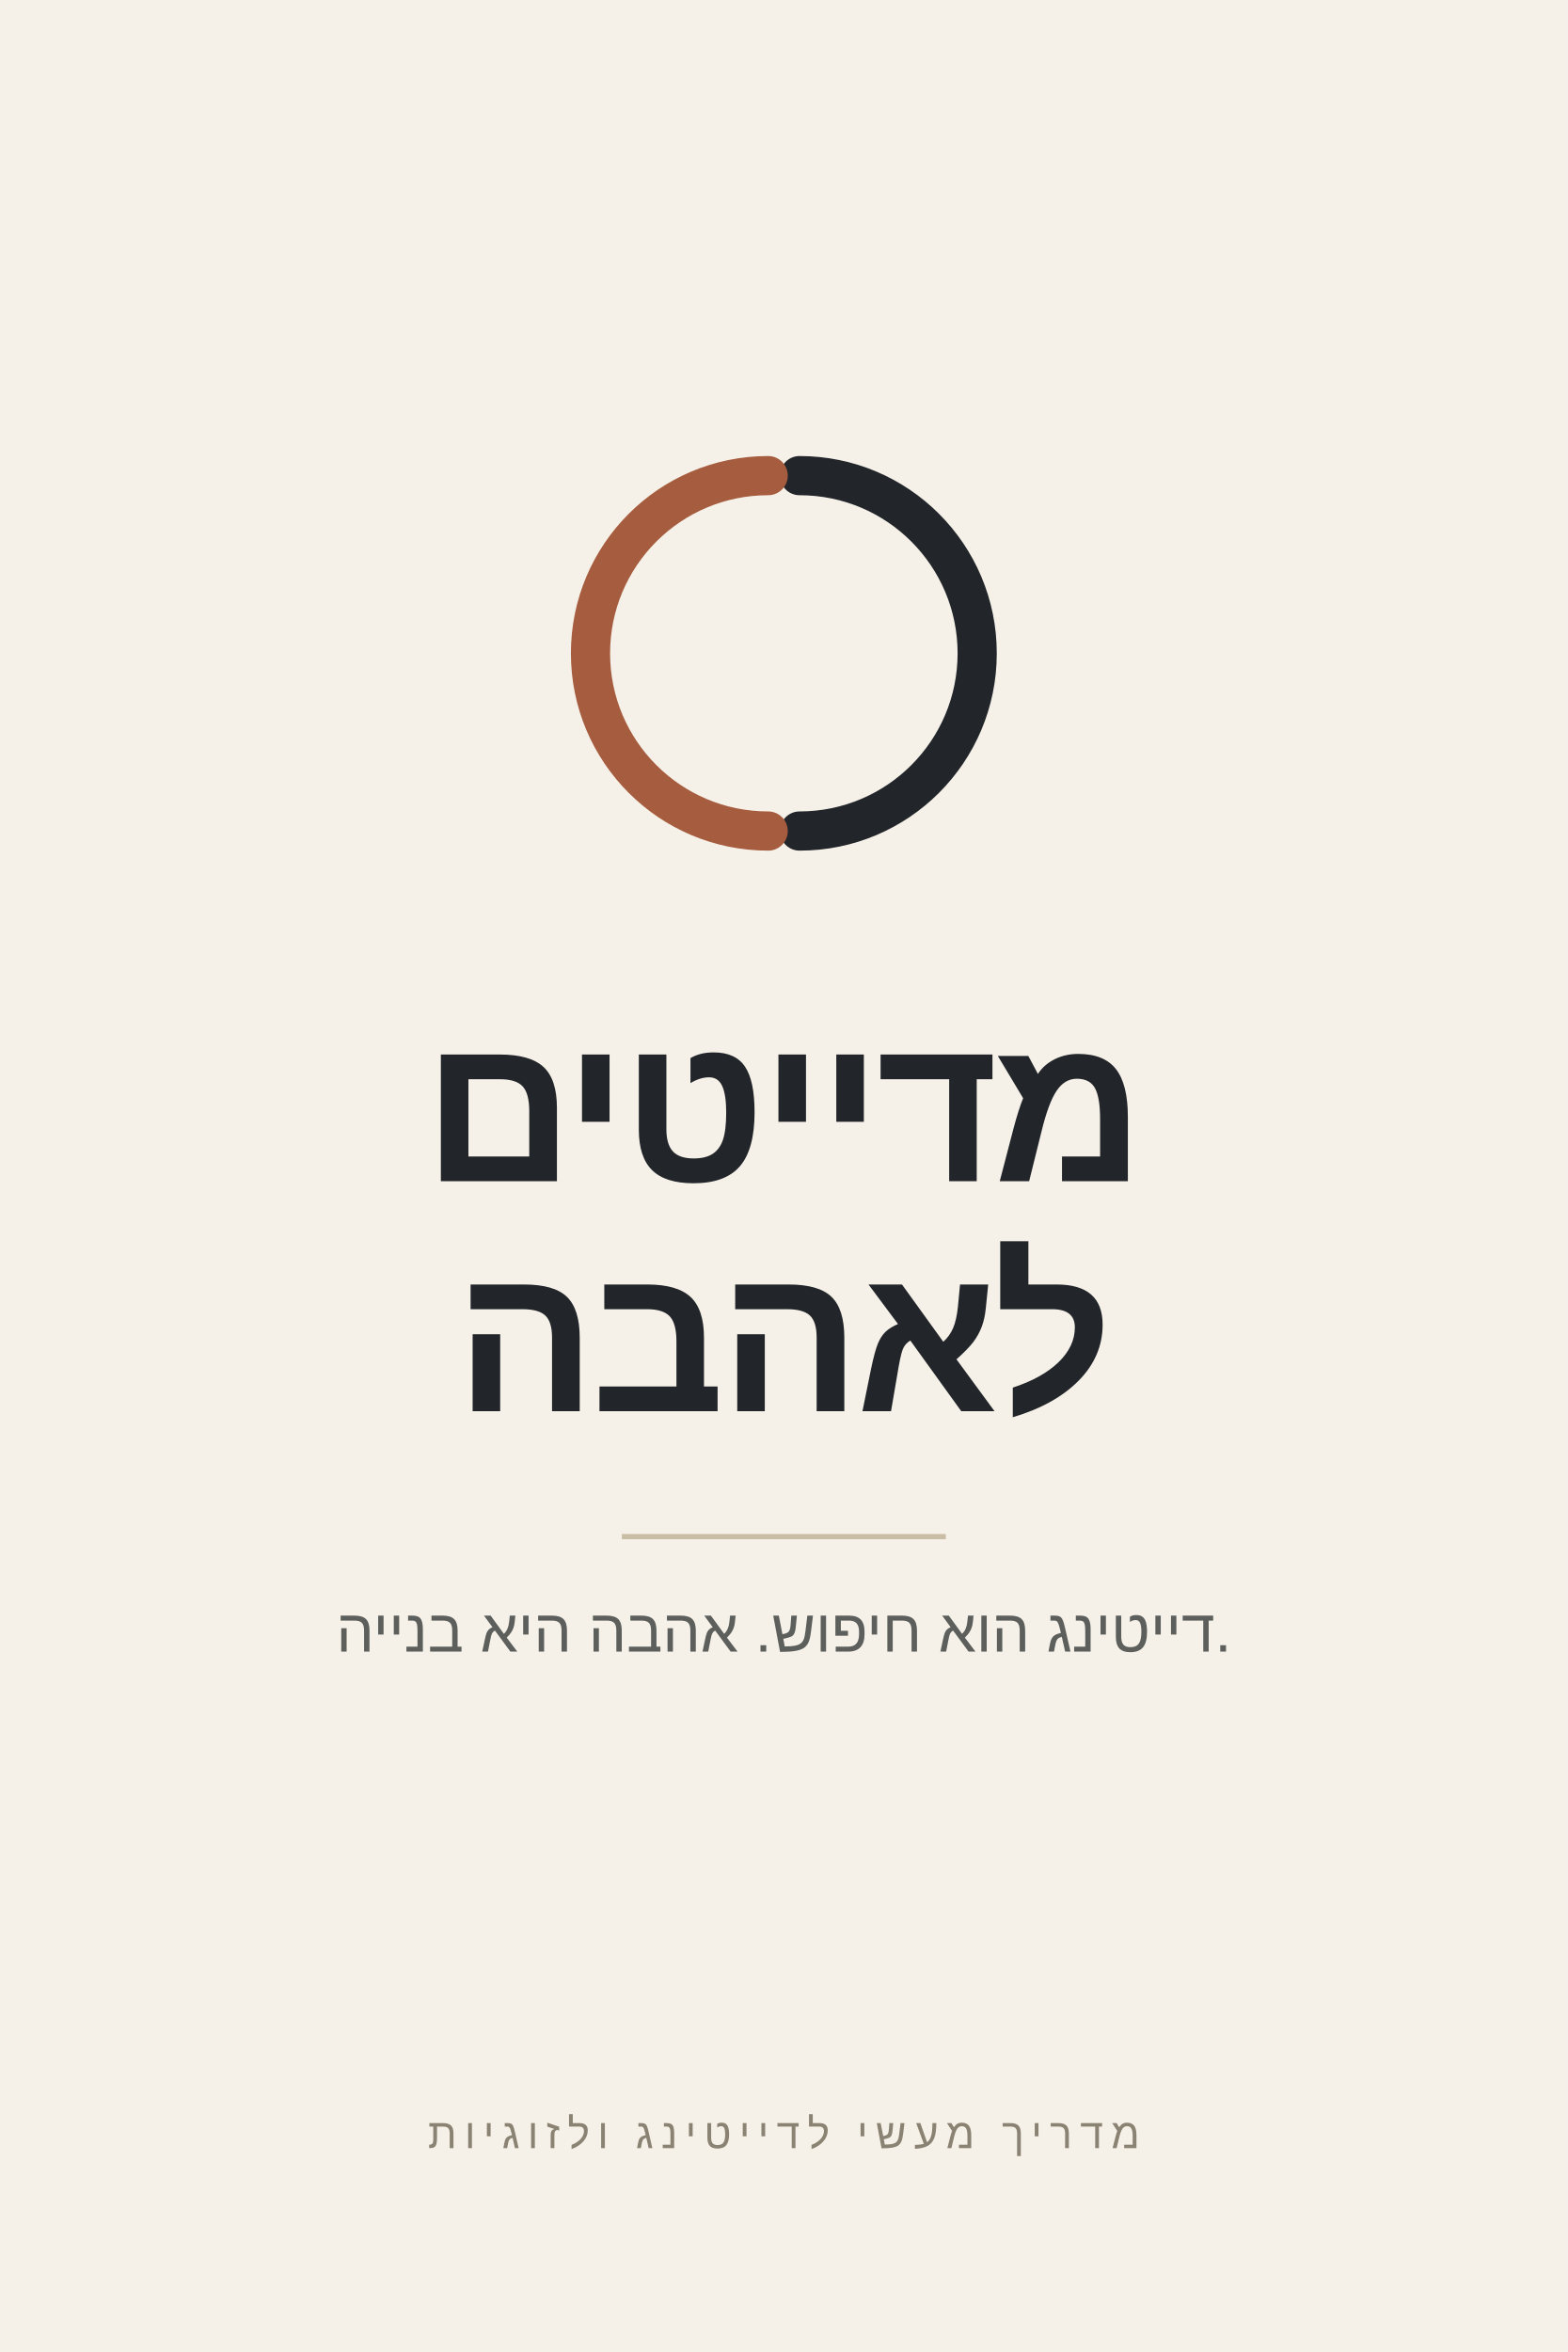
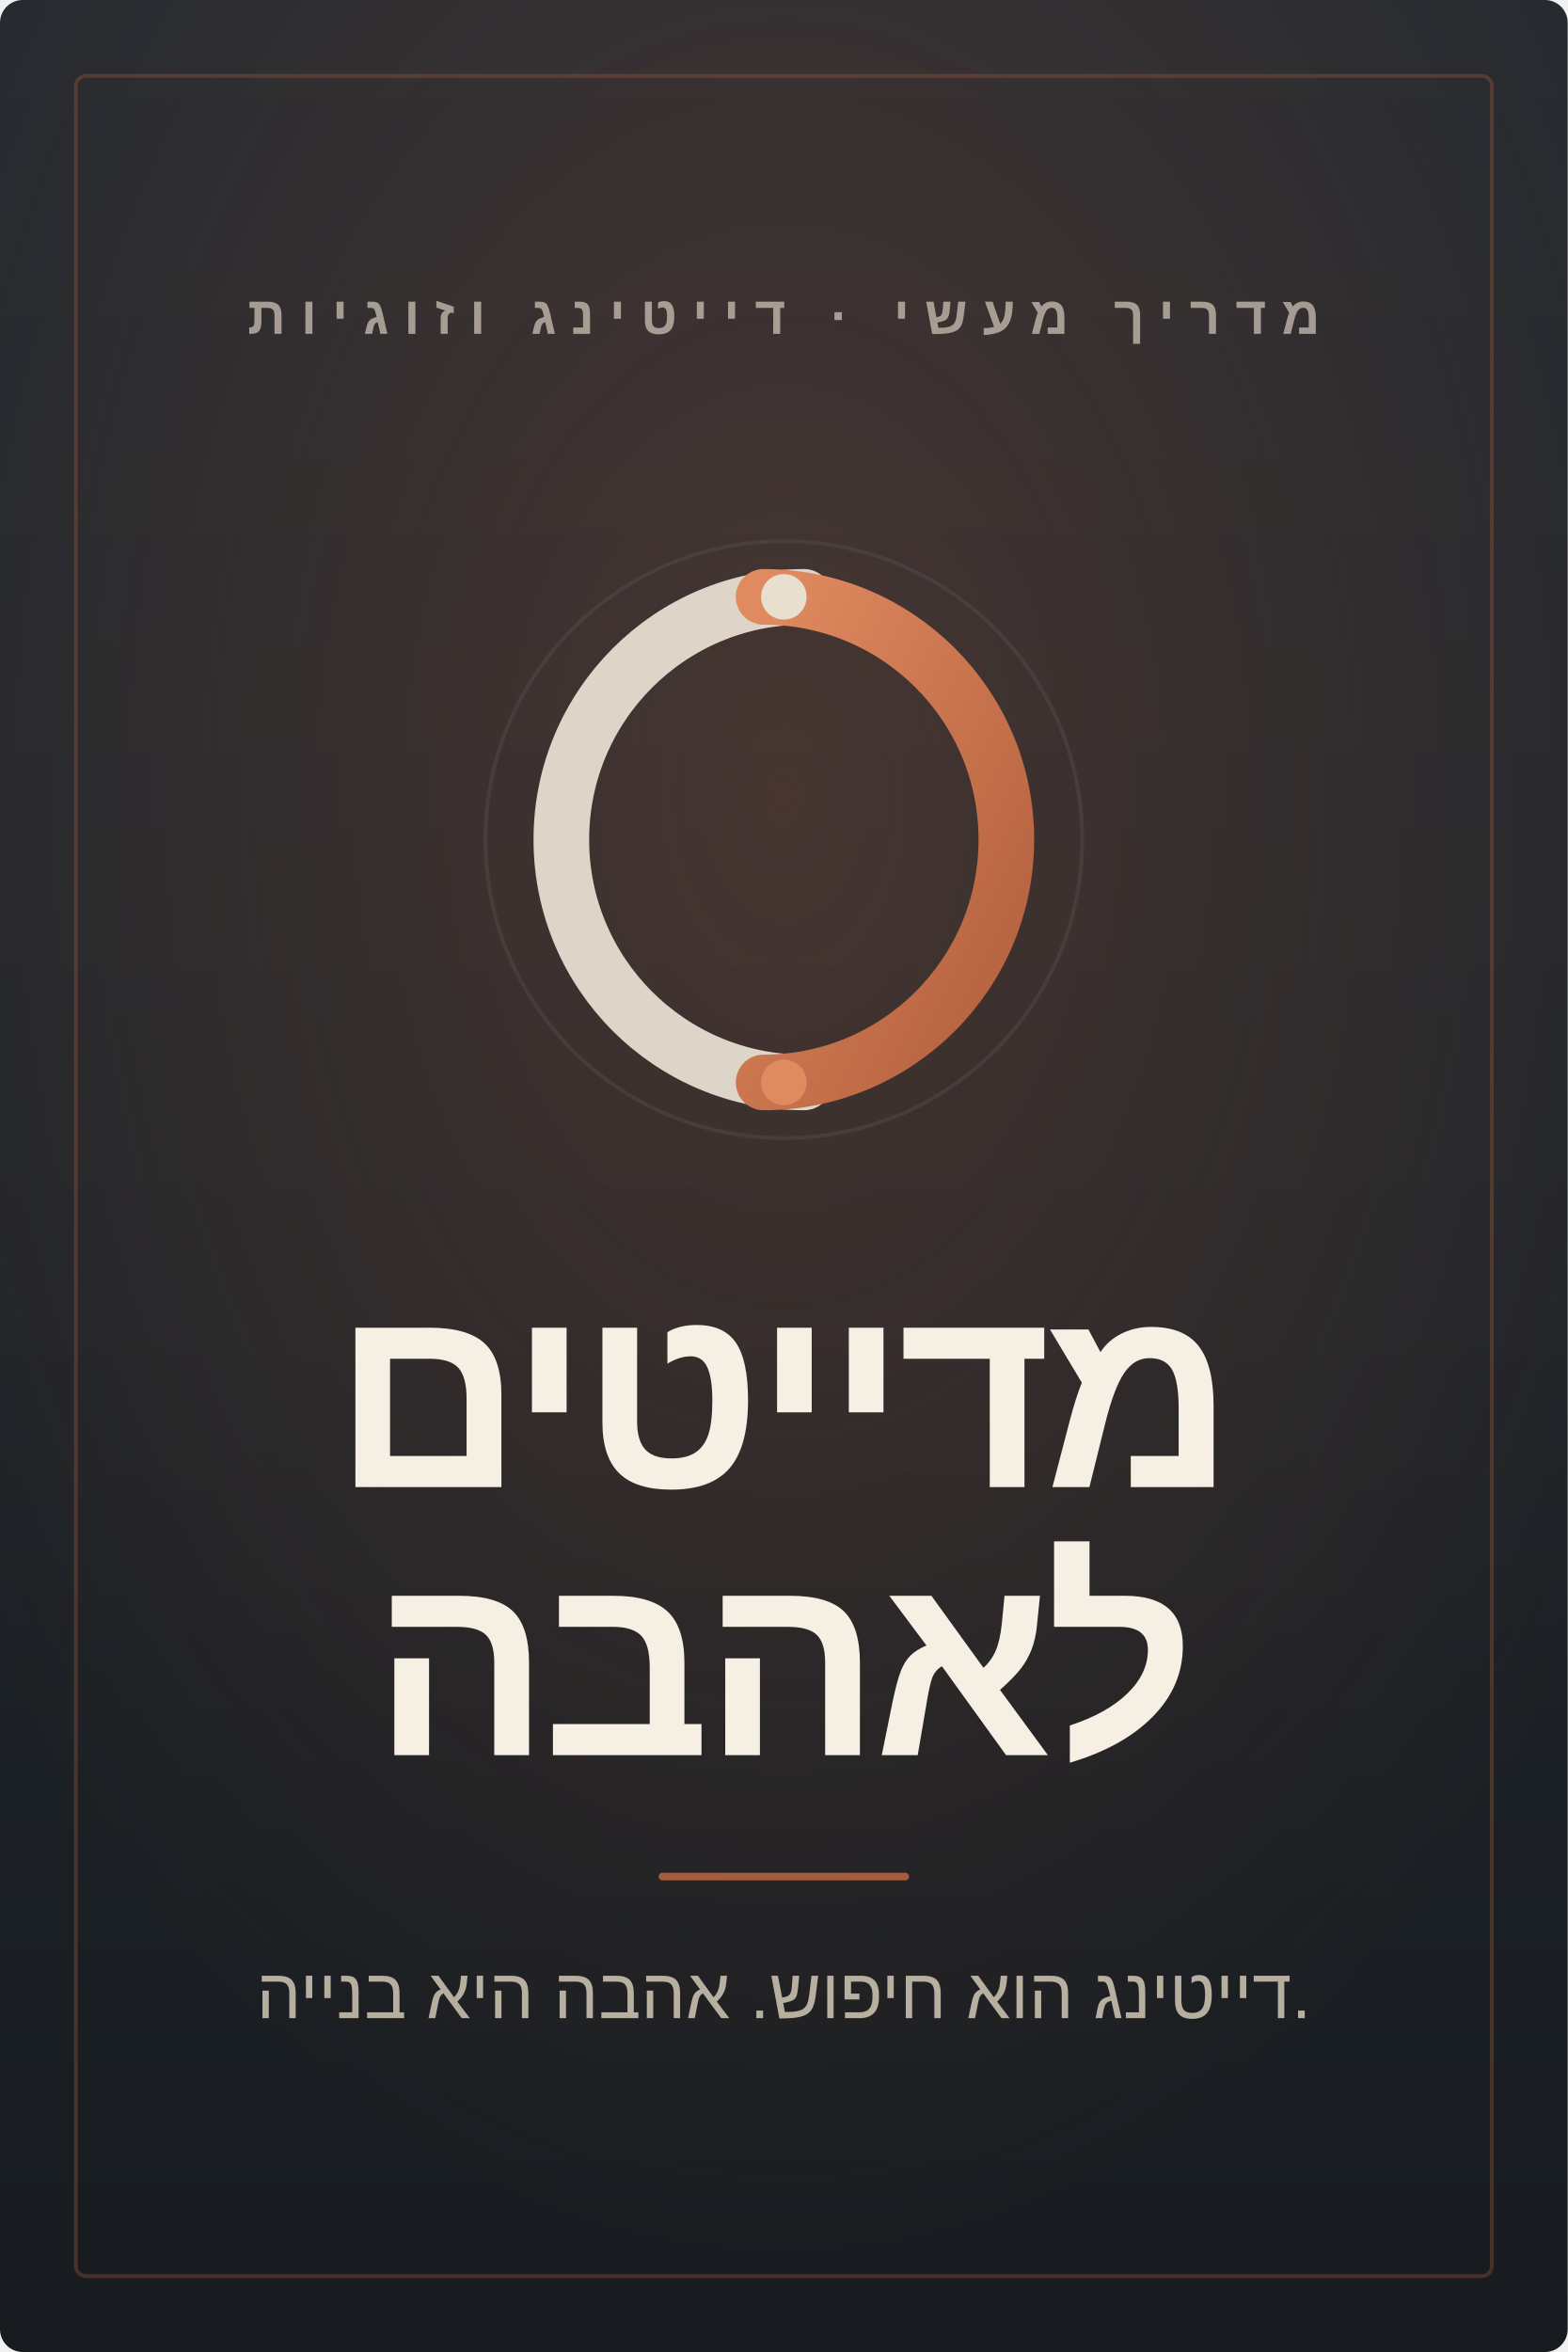
- <svg xmlns="http://www.w3.org/2000/svg" width="600" height="900" viewBox="0 0 600 900" role="img" aria-label="עטיפת הספר מדייטים לאהבה">
-   <rect width="600" height="900" fill="#f6f1e8" />
-   <g fill="none" stroke-width="15" stroke-linecap="round">
-     <path d="M 306 182 A 68 68 0 0 1 306 318" stroke="#22262b" />
-     <path d="M 294 182 A 68 68 0 0 0 294 318" stroke="#a65c3e" />
+ <svg xmlns="http://www.w3.org/2000/svg" width="620" height="930" viewBox="0 0 620 930" role="img" aria-label="עטיפת הספר מדייטים לאהבה">
+   <defs>
+     <linearGradient id="ground" x1="0" y1="0" x2="0" y2="1">
+       <stop offset="0" stop-color="#252a30" />
+       <stop offset="0.55" stop-color="#1f2429" />
+       <stop offset="1" stop-color="#171b1f" />
+     </linearGradient>
+     <radialGradient id="glow" cx="0.5" cy="0.34" r="0.62">
+       <stop offset="0" stop-color="#a65c3e" stop-opacity="0.28" />
+       <stop offset="1" stop-color="#a65c3e" stop-opacity="0" />
+     </radialGradient>
+     <linearGradient id="arcWarm" x1="0" y1="0" x2="1" y2="1">
+       <stop offset="0" stop-color="#e08a5f" />
+       <stop offset="1" stop-color="#b25f3d" />
+     </linearGradient>
+   </defs>
+   <rect x="0" y="0" width="620" height="930" rx="9" fill="url(#ground)" />
+   <rect x="0" y="0" width="620" height="930" rx="9" fill="url(#glow)" />
+   <rect x="30" y="30" width="560" height="870" rx="4" fill="none" stroke="#a65c3e" stroke-opacity="0.34" stroke-width="1.5" />
+   <text x="310" y="132" text-anchor="middle" fill="#e9dfce" fill-opacity="0.62" font-family="Heebo, 'Segoe UI', Arial, sans-serif" font-size="21" font-weight="600" letter-spacing="6">מדריך מעשי · דייטינג וזוגיות</text>
+   <g transform="translate(310,332)">
+     <circle r="118" fill="none" stroke="#ffffff" stroke-opacity="0.06" stroke-width="1.5" />
+     <g fill="none" stroke-width="22" stroke-linecap="round">
+       <path d="M 8 -96 A 96 96 0 0 0 8 96" stroke="#efe7d8" stroke-opacity="0.9" />
+       <path d="M -8 -96 A 96 96 0 0 1 -8 96" stroke="url(#arcWarm)" />
+     </g>
+     <circle cx="0" cy="-96" r="9" fill="#e9dfce" />
+     <circle cx="0" cy="96" r="9" fill="#e08a5f" />
  </g>
-   <text x="300" y="452" text-anchor="middle" fill="#22262b" font-family="Heebo, 'Segoe UI', Arial, sans-serif" font-size="80" font-weight="800" letter-spacing="-2">מדייטים</text>
-   <text x="300" y="540" text-anchor="middle" fill="#22262b" font-family="Heebo, 'Segoe UI', Arial, sans-serif" font-size="80" font-weight="800" letter-spacing="-2">לאהבה</text>
-   <line x1="238" y1="588" x2="362" y2="588" stroke="#c9bda6" stroke-width="2" />
-   <text x="300" y="632" text-anchor="middle" fill="#5c5f5c" font-family="Heebo, 'Segoe UI', Arial, sans-serif" font-size="23" font-weight="500">דייטינג הוא חיפוש. אהבה היא בנייה.</text>
-   <text x="300" y="822" text-anchor="middle" fill="#8a8272" font-family="Heebo, 'Segoe UI', Arial, sans-serif" font-size="16" font-weight="500" letter-spacing="3">מדריך מעשי לדייטינג ולזוגיות</text>
+   <text x="310" y="588" text-anchor="middle" fill="#f6efe3" font-family="Heebo, 'Segoe UI', Arial, sans-serif" font-size="104" font-weight="800" letter-spacing="-3">מדייטים</text>
+   <text x="310" y="694" text-anchor="middle" fill="#f6efe3" font-family="Heebo, 'Segoe UI', Arial, sans-serif" font-size="104" font-weight="800" letter-spacing="-3">לאהבה</text>
+   <line x1="262" y1="742" x2="358" y2="742" stroke="#a65c3e" stroke-width="3" stroke-linecap="round" />
+   <text x="310" y="798" text-anchor="middle" fill="#d8cebc" fill-opacity="0.82" font-family="Heebo, 'Segoe UI', Arial, sans-serif" font-size="28" font-weight="500">דייטינג הוא חיפוש. אהבה היא בנייה.</text>
</svg>
